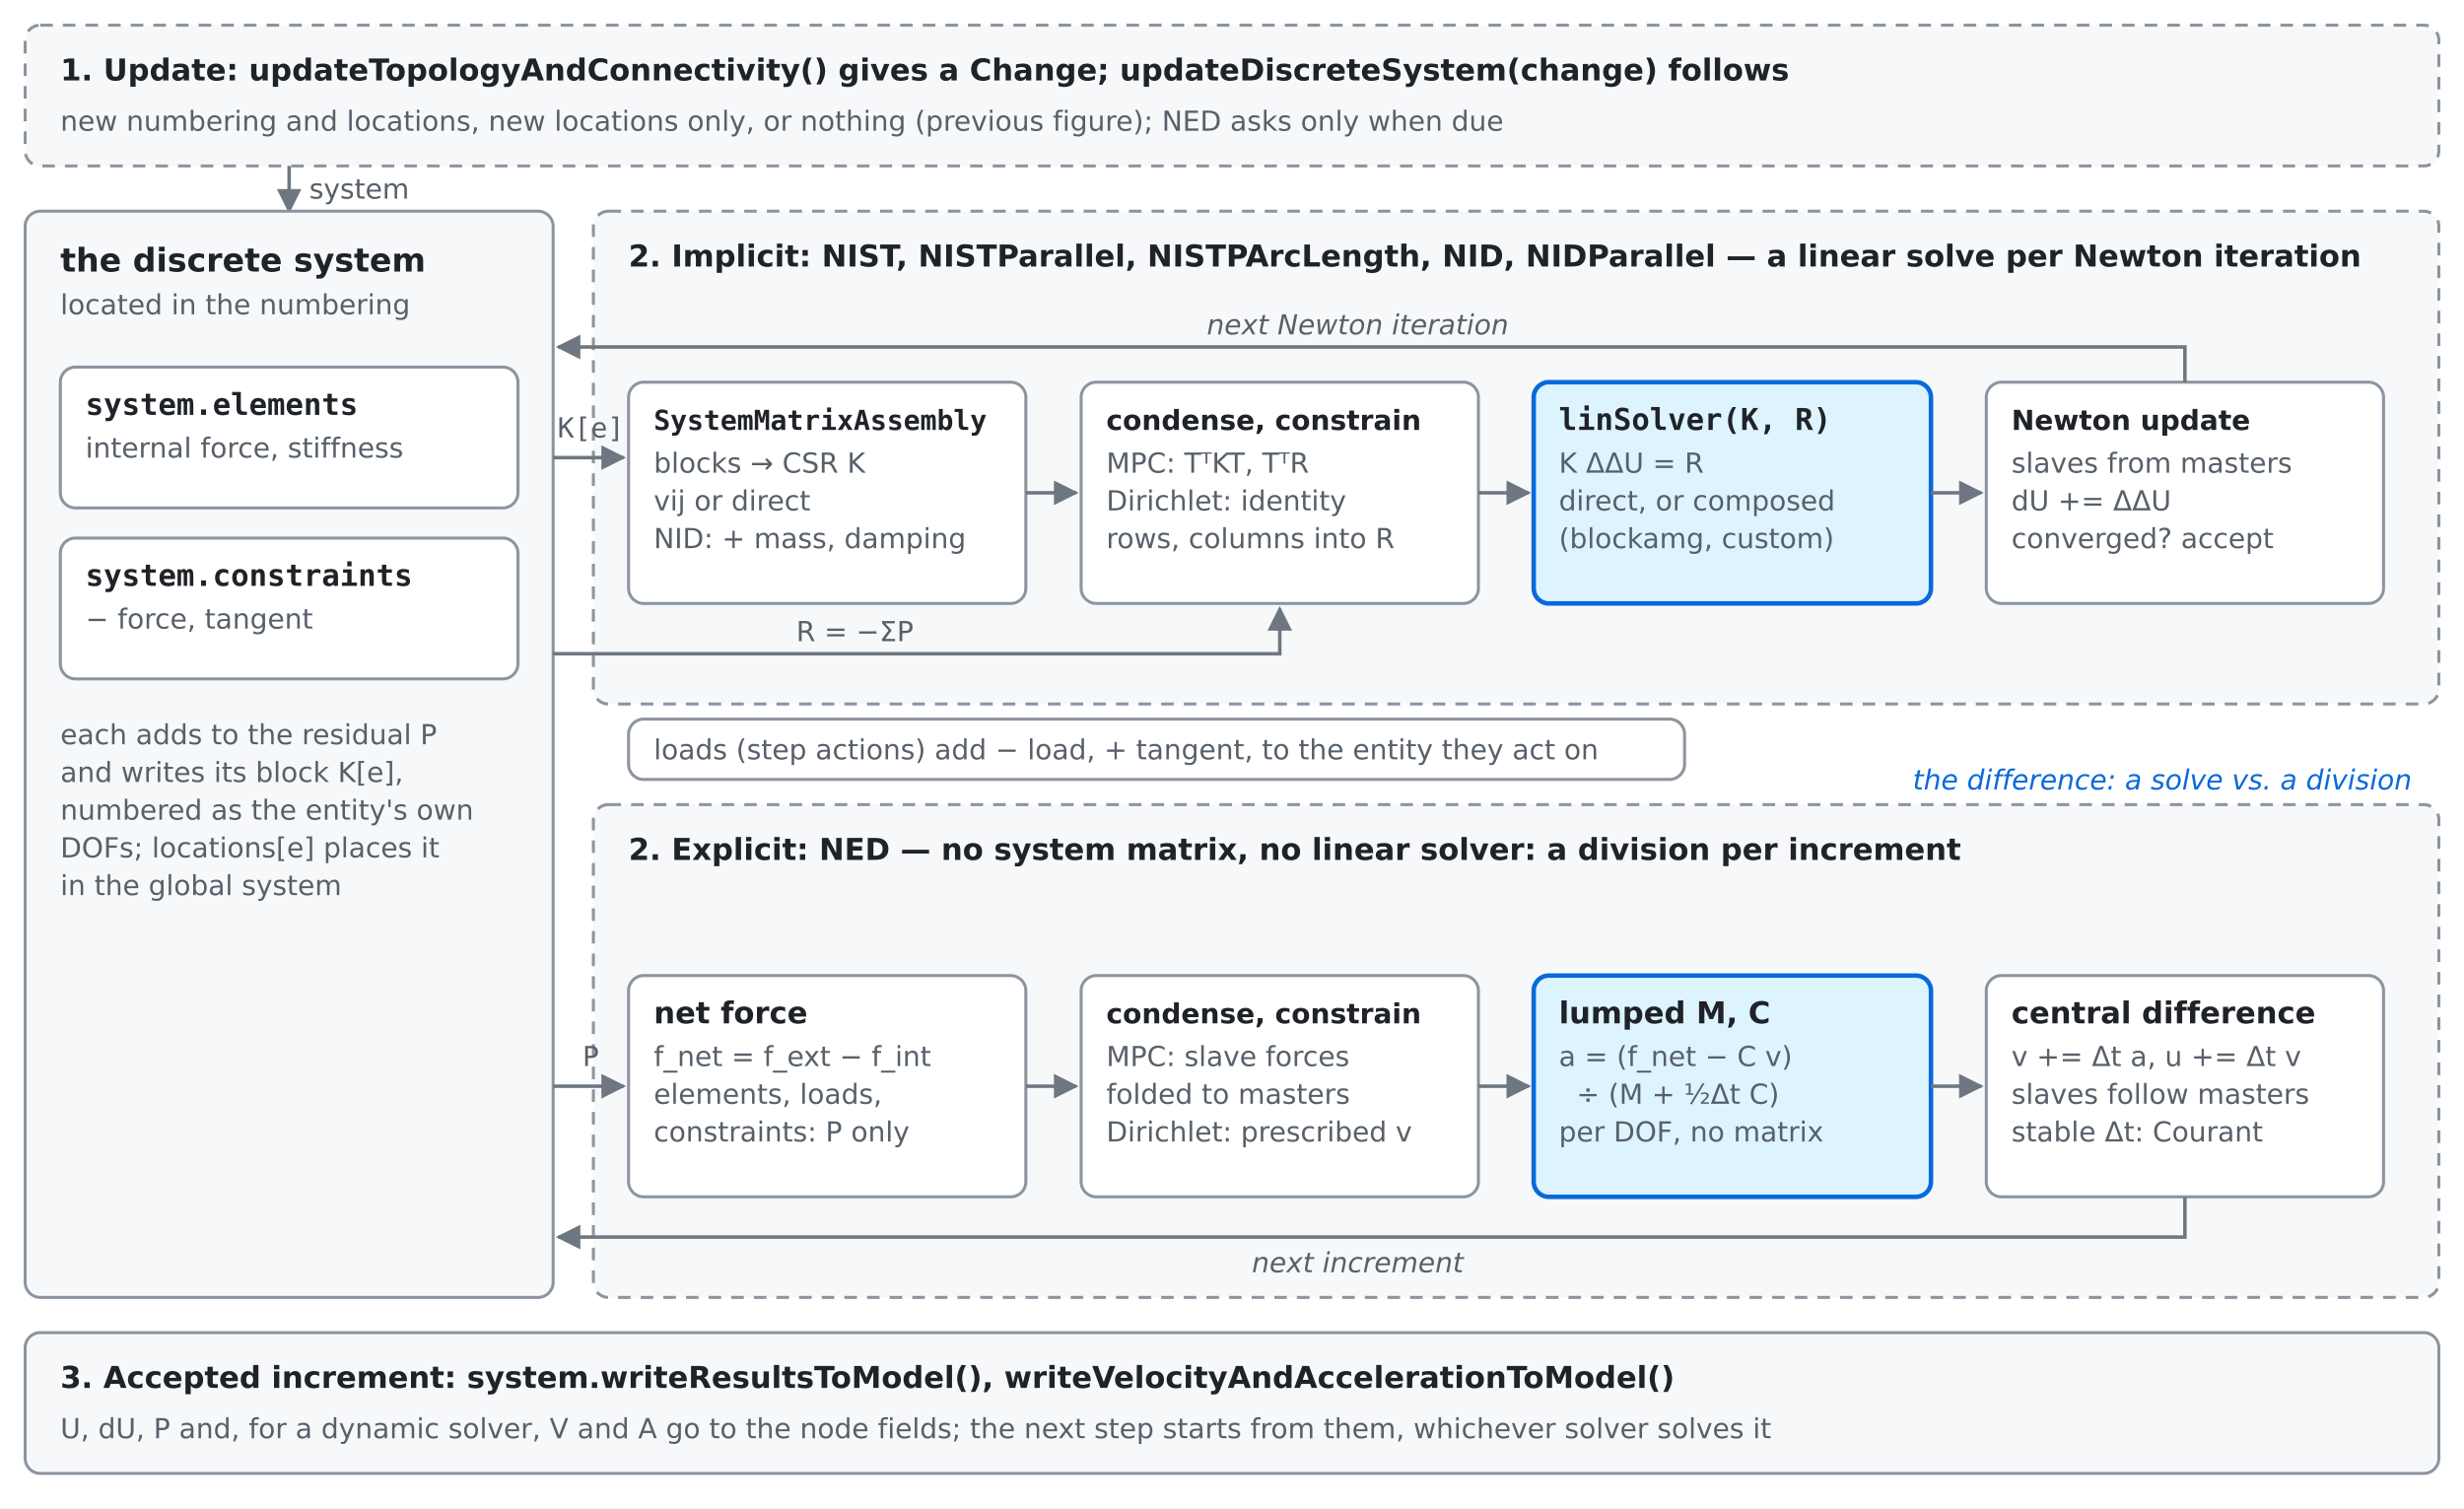
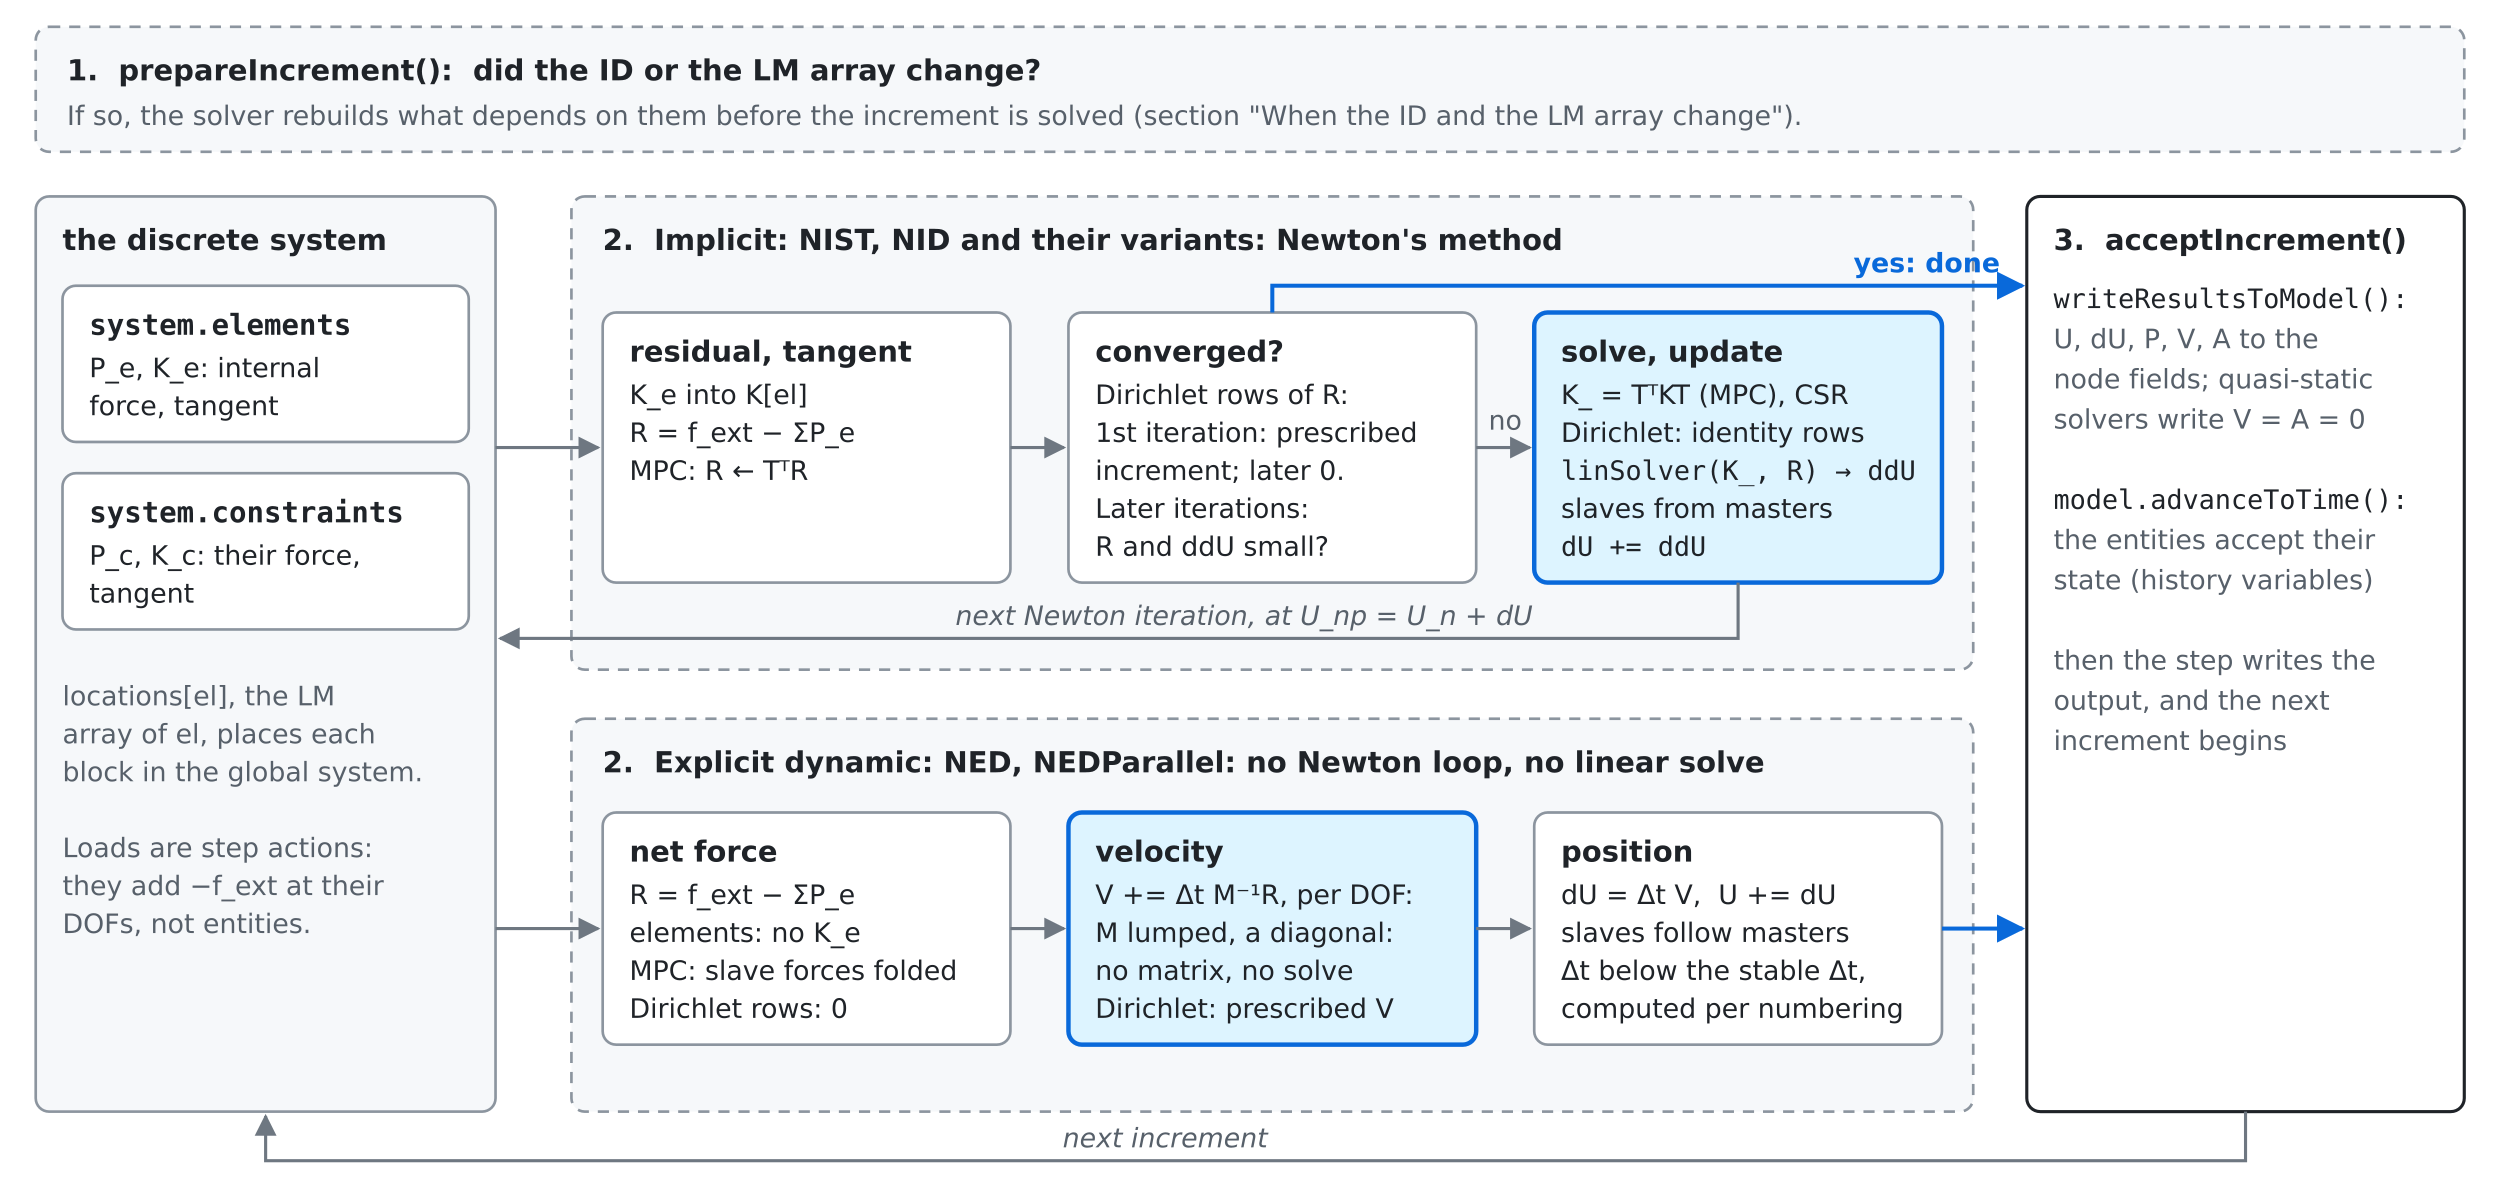
- <svg xmlns="http://www.w3.org/2000/svg" viewBox="0 0 980 600" width="980" height="600" role="img" aria-label="One increment. First the topology update gives a Change and the solver updates its discrete system. Both lanes then compute the same entities of the discrete system, located in the numbering; the loads of the step add to the blocks of the entities they act on. Implicit lane: the blocks K[e] go into the SystemMatrixAssembly, which yields the CSR matrix K; the multi-point constraints condense K and the residual R, the Dirichlet boundary conditions replace their rows; the linear solver solves K ddU = R; the Newton update recovers the slaves, adds ddU to dU and checks convergence, then the next Newton iteration computes the entities again. Explicit lane: the residuals P only form the net force; the multi-point constraints fold the slave forces into the masters; the acceleration is the net force minus damping divided by the lumped mass and damping, per degree of freedom; the central difference updates velocity and solution, and the next increment begins. Both write the accepted increment to the node fields through the discrete system.">
+ <svg xmlns="http://www.w3.org/2000/svg" viewBox="0 0 1120 534" width="1120" height="534" role="img" aria-label="One increment. 1: prepareIncrement checks whether the ID or the LM array changed, and the solver rebuilds what depends on them. Left: the discrete system with its elements and constraints; each computes its internal force P_e and tangent K_e, and its location places them in the global system. Implicit lane (NIST, NID and their variants), Newton's method: residual and tangent, K_e into K[el], R = f_ext - sum of P_e, the MPC condensation of R; then the convergence check: in the first iteration the Dirichlet rows of R receive the prescribed increments, later they are zero and R and ddU are checked; if converged, the increment is accepted; otherwise solve and update: the MPC condensation of K in CSR format, identity rows for the Dirichlet DOFs, linSolver(K_, R) gives ddU, the slaves follow the masters, dU += ddU, and the next Newton iteration computes the entities again. Explicit lane (NED, NEDParallel): the net force R = f_ext - sum of P_e, without tangents, the MPC slave forces folded into the masters, zero in the Dirichlet rows; the velocity V += dt M^-1 R per DOF with the lumped mass, no matrix and no linear solve, the prescribed velocity on Dirichlet DOFs; the position dU = dt V, the slaves follow the masters; then the increment is accepted. 3: acceptIncrement writes U, dU, P, V and A to the node fields (a quasi-static solver writes V = A = 0), and model.advanceToTime lets the entities accept their state; then the step writes the output, and the next increment begins.">
  <defs>
-     <marker id="arrow" viewBox="0 0 10 10" refX="9" refY="5" markerWidth="7" markerHeight="7" orient="auto">
+     <marker id="arrow0969da" viewBox="0 0 10 10" refX="9" refY="5" markerWidth="7" markerHeight="7" orient="auto">
+       <path d="M0,0 L10,5 L0,10 z" fill="#0969da" />
+     </marker>
+     <marker id="arrow6e7781" viewBox="0 0 10 10" refX="9" refY="5" markerWidth="7" markerHeight="7" orient="auto">
      <path d="M0,0 L10,5 L0,10 z" fill="#6e7781" />
    </marker>
-     <marker id="arrowStart" viewBox="0 0 10 10" refX="1" refY="5" markerWidth="7" markerHeight="7" orient="auto">
-       <path d="M10,0 L0,5 L10,10 z" fill="#6e7781" />
-     </marker>
  </defs>
-   <rect x="0" y="0" width="980" height="600" fill="#ffffff" />
-   <rect x="10" y="10" width="960" height="56" rx="6" fill="#f6f8fa" stroke="#8c959f" stroke-width="1.2" stroke-dasharray="5 4" />
-   <text x="24" y="32" xml:space="preserve" font-family="DejaVu Sans, Helvetica, Arial, sans-serif" font-size="12" font-weight="bold" fill="#1f2328" text-anchor="start">1. Update: updateTopologyAndConnectivity() gives a Change; updateDiscreteSystem(change) follows</text>
-   <text x="24" y="52" xml:space="preserve" font-family="DejaVu Sans, Helvetica, Arial, sans-serif" font-size="11" font-weight="normal" fill="#57606a" text-anchor="start">new numbering and locations, new locations only, or nothing (previous figure); NED asks only when due</text>
-   <path d="M115,66 V84" fill="none" stroke="#6e7781" stroke-width="1.4" marker-end="url(#arrow)" />
-   <text x="123" y="79" xml:space="preserve" font-family="DejaVu Sans, Helvetica, Arial, sans-serif" font-size="11" font-weight="normal" fill="#57606a" text-anchor="start">system</text>
-   <rect x="10" y="84" width="210" height="432" rx="6" fill="#f6f8fa" stroke="#8c959f" stroke-width="1.2" />
-   <text x="24" y="108" xml:space="preserve" font-family="DejaVu Sans, Helvetica, Arial, sans-serif" font-size="13" font-weight="bold" fill="#1f2328" text-anchor="start">the discrete system</text>
-   <text x="24" y="125" xml:space="preserve" font-family="DejaVu Sans, Helvetica, Arial, sans-serif" font-size="11" font-weight="normal" fill="#57606a" text-anchor="start">located in the numbering</text>
-   <rect x="24" y="146" width="182" height="56" rx="6" fill="#ffffff" stroke="#8c959f" stroke-width="1.2" />
-   <text x="34" y="165" xml:space="preserve" font-family="DejaVu Sans Mono, Menlo, Consolas, monospace" font-size="12" font-weight="bold" fill="#1f2328" text-anchor="start">system.elements</text>
-   <text x="34" y="182" xml:space="preserve" font-family="DejaVu Sans, Helvetica, Arial, sans-serif" font-size="11" font-weight="normal" fill="#57606a" text-anchor="start">internal force, stiffness</text>
-   <rect x="24" y="214" width="182" height="56" rx="6" fill="#ffffff" stroke="#8c959f" stroke-width="1.2" />
-   <text x="34" y="233" xml:space="preserve" font-family="DejaVu Sans Mono, Menlo, Consolas, monospace" font-size="12" font-weight="bold" fill="#1f2328" text-anchor="start">system.constraints</text>
-   <text x="34" y="250" xml:space="preserve" font-family="DejaVu Sans, Helvetica, Arial, sans-serif" font-size="11" font-weight="normal" fill="#57606a" text-anchor="start">− force, tangent</text>
-   <text x="24" y="296" xml:space="preserve" font-family="DejaVu Sans, Helvetica, Arial, sans-serif" font-size="11" font-weight="normal" fill="#57606a" text-anchor="start">each adds to the residual P</text>
-   <text x="24" y="311" xml:space="preserve" font-family="DejaVu Sans, Helvetica, Arial, sans-serif" font-size="11" font-weight="normal" fill="#57606a" text-anchor="start">and writes its block K[e],</text>
-   <text x="24" y="326" xml:space="preserve" font-family="DejaVu Sans, Helvetica, Arial, sans-serif" font-size="11" font-weight="normal" fill="#57606a" text-anchor="start">numbered as the entity's own</text>
-   <text x="24" y="341" xml:space="preserve" font-family="DejaVu Sans, Helvetica, Arial, sans-serif" font-size="11" font-weight="normal" fill="#57606a" text-anchor="start">DOFs; locations[e] places it</text>
-   <text x="24" y="356" xml:space="preserve" font-family="DejaVu Sans, Helvetica, Arial, sans-serif" font-size="11" font-weight="normal" fill="#57606a" text-anchor="start">in the global system</text>
-   <rect x="236" y="84" width="734" height="196" rx="6" fill="#f6f8fa" stroke="#8c959f" stroke-width="1.2" stroke-dasharray="5 4" />
-   <text x="250" y="106" xml:space="preserve" font-family="DejaVu Sans, Helvetica, Arial, sans-serif" font-size="12" font-weight="bold" fill="#1f2328" text-anchor="start">2. Implicit: NIST, NISTParallel, NISTPArcLength, NID, NIDParallel — a linear solve per Newton iteration</text>
-   <rect x="250" y="152" width="158" height="88" rx="6" fill="#ffffff" stroke="#8c959f" stroke-width="1.2" />
-   <text x="260" y="171" xml:space="preserve" font-family="DejaVu Sans Mono, Menlo, Consolas, monospace" font-size="11" font-weight="bold" fill="#1f2328" text-anchor="start">SystemMatrixAssembly</text>
-   <text x="260" y="188" xml:space="preserve" font-family="DejaVu Sans, Helvetica, Arial, sans-serif" font-size="11" font-weight="normal" fill="#57606a" text-anchor="start">blocks → CSR K</text>
-   <text x="260" y="203" xml:space="preserve" font-family="DejaVu Sans, Helvetica, Arial, sans-serif" font-size="11" font-weight="normal" fill="#57606a" text-anchor="start">vij or direct</text>
-   <text x="260" y="218" xml:space="preserve" font-family="DejaVu Sans, Helvetica, Arial, sans-serif" font-size="11" font-weight="normal" fill="#57606a" text-anchor="start">NID: + mass, damping</text>
-   <rect x="430" y="152" width="158" height="88" rx="6" fill="#ffffff" stroke="#8c959f" stroke-width="1.2" />
-   <text x="440" y="171" xml:space="preserve" font-family="DejaVu Sans, Helvetica, Arial, sans-serif" font-size="11" font-weight="bold" fill="#1f2328" text-anchor="start">condense, constrain</text>
-   <text x="440" y="188" xml:space="preserve" font-family="DejaVu Sans, Helvetica, Arial, sans-serif" font-size="11" font-weight="normal" fill="#57606a" text-anchor="start">MPC: TᵀKT, TᵀR</text>
-   <text x="440" y="203" xml:space="preserve" font-family="DejaVu Sans, Helvetica, Arial, sans-serif" font-size="11" font-weight="normal" fill="#57606a" text-anchor="start">Dirichlet: identity</text>
-   <text x="440" y="218" xml:space="preserve" font-family="DejaVu Sans, Helvetica, Arial, sans-serif" font-size="11" font-weight="normal" fill="#57606a" text-anchor="start">rows, columns into R</text>
-   <rect x="610" y="152" width="158" height="88" rx="6" fill="#ddf4ff" stroke="#0969da" stroke-width="1.8" />
-   <text x="620" y="171" xml:space="preserve" font-family="DejaVu Sans Mono, Menlo, Consolas, monospace" font-size="12" font-weight="bold" fill="#1f2328" text-anchor="start">linSolver(K, R)</text>
-   <text x="620" y="188" xml:space="preserve" font-family="DejaVu Sans, Helvetica, Arial, sans-serif" font-size="11" font-weight="normal" fill="#57606a" text-anchor="start">K ΔΔU = R</text>
-   <text x="620" y="203" xml:space="preserve" font-family="DejaVu Sans, Helvetica, Arial, sans-serif" font-size="11" font-weight="normal" fill="#57606a" text-anchor="start">direct, or composed</text>
-   <text x="620" y="218" xml:space="preserve" font-family="DejaVu Sans, Helvetica, Arial, sans-serif" font-size="11" font-weight="normal" fill="#57606a" text-anchor="start">(blockamg, custom)</text>
-   <rect x="790" y="152" width="158" height="88" rx="6" fill="#ffffff" stroke="#8c959f" stroke-width="1.2" />
-   <text x="800" y="171" xml:space="preserve" font-family="DejaVu Sans, Helvetica, Arial, sans-serif" font-size="11" font-weight="bold" fill="#1f2328" text-anchor="start">Newton update</text>
-   <text x="800" y="188" xml:space="preserve" font-family="DejaVu Sans, Helvetica, Arial, sans-serif" font-size="11" font-weight="normal" fill="#57606a" text-anchor="start">slaves from masters</text>
-   <text x="800" y="203" xml:space="preserve" font-family="DejaVu Sans, Helvetica, Arial, sans-serif" font-size="11" font-weight="normal" fill="#57606a" text-anchor="start">dU += ΔΔU</text>
-   <text x="800" y="218" xml:space="preserve" font-family="DejaVu Sans, Helvetica, Arial, sans-serif" font-size="11" font-weight="normal" fill="#57606a" text-anchor="start">converged? accept</text>
-   <path d="M408,196 H428" fill="none" stroke="#6e7781" stroke-width="1.4" marker-end="url(#arrow)" />
-   <path d="M588,196 H608" fill="none" stroke="#6e7781" stroke-width="1.4" marker-end="url(#arrow)" />
-   <path d="M768,196 H788" fill="none" stroke="#6e7781" stroke-width="1.4" marker-end="url(#arrow)" />
-   <path d="M220,182 H248" fill="none" stroke="#6e7781" stroke-width="1.4" marker-end="url(#arrow)" />
-   <text x="235" y="174" xml:space="preserve" font-family="DejaVu Sans Mono, Menlo, Consolas, monospace" font-size="11" font-weight="normal" fill="#57606a" text-anchor="middle">K[e]</text>
-   <path d="M220,260 H509 V242" fill="none" stroke="#6e7781" stroke-width="1.4" marker-end="url(#arrow)" />
-   <text x="340" y="255" xml:space="preserve" font-family="DejaVu Sans, Helvetica, Arial, sans-serif" font-size="11" font-weight="normal" fill="#57606a" text-anchor="middle">R = −ΣP</text>
-   <path d="M869,152 V138 H222" fill="none" stroke="#6e7781" stroke-width="1.4" marker-end="url(#arrow)" />
-   <text x="540" y="133" xml:space="preserve" font-family="DejaVu Sans, Helvetica, Arial, sans-serif" font-size="11" font-weight="normal" fill="#57606a" text-anchor="middle" font-style="italic">next Newton iteration</text>
-   <rect x="250" y="286" width="420" height="24" rx="6" fill="#ffffff" stroke="#8c959f" stroke-width="1.2" />
-   <text x="260" y="302" xml:space="preserve" font-family="DejaVu Sans, Helvetica, Arial, sans-serif" font-size="11" font-weight="normal" fill="#57606a" text-anchor="start">loads (step actions) add − load, + tangent, to the entity they act on</text>
-   <rect x="236" y="320" width="734" height="196" rx="6" fill="#f6f8fa" stroke="#8c959f" stroke-width="1.2" stroke-dasharray="5 4" />
-   <text x="250" y="342" xml:space="preserve" font-family="DejaVu Sans, Helvetica, Arial, sans-serif" font-size="12" font-weight="bold" fill="#1f2328" text-anchor="start">2. Explicit: NED — no system matrix, no linear solver: a division per increment</text>
-   <rect x="250" y="388" width="158" height="88" rx="6" fill="#ffffff" stroke="#8c959f" stroke-width="1.2" />
-   <text x="260" y="407" xml:space="preserve" font-family="DejaVu Sans, Helvetica, Arial, sans-serif" font-size="12" font-weight="bold" fill="#1f2328" text-anchor="start">net force</text>
-   <text x="260" y="424" xml:space="preserve" font-family="DejaVu Sans, Helvetica, Arial, sans-serif" font-size="11" font-weight="normal" fill="#57606a" text-anchor="start">f_net = f_ext − f_int</text>
-   <text x="260" y="439" xml:space="preserve" font-family="DejaVu Sans, Helvetica, Arial, sans-serif" font-size="11" font-weight="normal" fill="#57606a" text-anchor="start">elements, loads,</text>
-   <text x="260" y="454" xml:space="preserve" font-family="DejaVu Sans, Helvetica, Arial, sans-serif" font-size="11" font-weight="normal" fill="#57606a" text-anchor="start">constraints: P only</text>
-   <rect x="430" y="388" width="158" height="88" rx="6" fill="#ffffff" stroke="#8c959f" stroke-width="1.2" />
-   <text x="440" y="407" xml:space="preserve" font-family="DejaVu Sans, Helvetica, Arial, sans-serif" font-size="11" font-weight="bold" fill="#1f2328" text-anchor="start">condense, constrain</text>
-   <text x="440" y="424" xml:space="preserve" font-family="DejaVu Sans, Helvetica, Arial, sans-serif" font-size="11" font-weight="normal" fill="#57606a" text-anchor="start">MPC: slave forces</text>
-   <text x="440" y="439" xml:space="preserve" font-family="DejaVu Sans, Helvetica, Arial, sans-serif" font-size="11" font-weight="normal" fill="#57606a" text-anchor="start">folded to masters</text>
-   <text x="440" y="454" xml:space="preserve" font-family="DejaVu Sans, Helvetica, Arial, sans-serif" font-size="11" font-weight="normal" fill="#57606a" text-anchor="start">Dirichlet: prescribed v</text>
-   <rect x="610" y="388" width="158" height="88" rx="6" fill="#ddf4ff" stroke="#0969da" stroke-width="1.8" />
-   <text x="620" y="407" xml:space="preserve" font-family="DejaVu Sans, Helvetica, Arial, sans-serif" font-size="12" font-weight="bold" fill="#1f2328" text-anchor="start">lumped M, C</text>
-   <text x="620" y="424" xml:space="preserve" font-family="DejaVu Sans, Helvetica, Arial, sans-serif" font-size="11" font-weight="normal" fill="#57606a" text-anchor="start">a = (f_net − C v)</text>
-   <text x="620" y="439" xml:space="preserve" font-family="DejaVu Sans, Helvetica, Arial, sans-serif" font-size="11" font-weight="normal" fill="#57606a" text-anchor="start">  ÷ (M + ½Δt C)</text>
-   <text x="620" y="454" xml:space="preserve" font-family="DejaVu Sans, Helvetica, Arial, sans-serif" font-size="11" font-weight="normal" fill="#57606a" text-anchor="start">per DOF, no matrix</text>
-   <rect x="790" y="388" width="158" height="88" rx="6" fill="#ffffff" stroke="#8c959f" stroke-width="1.2" />
-   <text x="800" y="407" xml:space="preserve" font-family="DejaVu Sans, Helvetica, Arial, sans-serif" font-size="12" font-weight="bold" fill="#1f2328" text-anchor="start">central difference</text>
-   <text x="800" y="424" xml:space="preserve" font-family="DejaVu Sans, Helvetica, Arial, sans-serif" font-size="11" font-weight="normal" fill="#57606a" text-anchor="start">v += Δt a, u += Δt v</text>
-   <text x="800" y="439" xml:space="preserve" font-family="DejaVu Sans, Helvetica, Arial, sans-serif" font-size="11" font-weight="normal" fill="#57606a" text-anchor="start">slaves follow masters</text>
-   <text x="800" y="454" xml:space="preserve" font-family="DejaVu Sans, Helvetica, Arial, sans-serif" font-size="11" font-weight="normal" fill="#57606a" text-anchor="start">stable Δt: Courant</text>
-   <path d="M408,432 H428" fill="none" stroke="#6e7781" stroke-width="1.4" marker-end="url(#arrow)" />
-   <path d="M588,432 H608" fill="none" stroke="#6e7781" stroke-width="1.4" marker-end="url(#arrow)" />
-   <path d="M768,432 H788" fill="none" stroke="#6e7781" stroke-width="1.4" marker-end="url(#arrow)" />
-   <path d="M220,432 H248" fill="none" stroke="#6e7781" stroke-width="1.4" marker-end="url(#arrow)" />
-   <text x="235" y="424" xml:space="preserve" font-family="DejaVu Sans Mono, Menlo, Consolas, monospace" font-size="11" font-weight="normal" fill="#57606a" text-anchor="middle">P</text>
-   <path d="M869,476 V492 H222" fill="none" stroke="#6e7781" stroke-width="1.4" marker-end="url(#arrow)" />
-   <text x="540" y="506" xml:space="preserve" font-family="DejaVu Sans, Helvetica, Arial, sans-serif" font-size="11" font-weight="normal" fill="#57606a" text-anchor="middle" font-style="italic">next increment</text>
-   <text x="860" y="314" xml:space="preserve" font-family="DejaVu Sans, Helvetica, Arial, sans-serif" font-size="11" font-weight="normal" fill="#0969da" text-anchor="middle" font-style="italic">the difference: a solve vs. a division</text>
-   <rect x="10" y="530" width="960" height="56" rx="6" fill="#f6f8fa" stroke="#8c959f" stroke-width="1.2" />
-   <text x="24" y="552" xml:space="preserve" font-family="DejaVu Sans, Helvetica, Arial, sans-serif" font-size="12" font-weight="bold" fill="#1f2328" text-anchor="start">3. Accepted increment: system.writeResultsToModel(), writeVelocityAndAccelerationToModel()</text>
-   <text x="24" y="572" xml:space="preserve" font-family="DejaVu Sans, Helvetica, Arial, sans-serif" font-size="11" font-weight="normal" fill="#57606a" text-anchor="start">U, dU, P and, for a dynamic solver, V and A go to the node fields; the next step starts from them, whichever solver solves it</text>
+   <rect x="0" y="0" width="1120" height="534" fill="#ffffff" />
+   <rect x="16" y="12" width="1088" height="56" rx="6" fill="#f6f8fa" stroke="#8c959f" stroke-width="1.2" stroke-dasharray="5 4" />
+   <text x="30" y="36" xml:space="preserve" font-family="DejaVu Sans, Helvetica, Arial, sans-serif" font-size="13" font-weight="bold" fill="#1f2328" text-anchor="start">1.  prepareIncrement():  did the ID or the LM array change?</text>
+   <text x="30" y="56" xml:space="preserve" font-family="DejaVu Sans, Helvetica, Arial, sans-serif" font-size="12" font-weight="normal" fill="#57606a" text-anchor="start">If so, the solver rebuilds what depends on them before the increment is solved (section "When the ID and the LM array change").</text>
+   <rect x="256" y="88" width="628" height="212" rx="6" fill="#f6f8fa" stroke="#8c959f" stroke-width="1.2" stroke-dasharray="5 4" />
+   <text x="270" y="112" xml:space="preserve" font-family="DejaVu Sans, Helvetica, Arial, sans-serif" font-size="13" font-weight="bold" fill="#1f2328" text-anchor="start">2.  Implicit: NIST, NID and their variants: Newton's method</text>
+   <rect x="270.0" y="140" width="182.667" height="121" rx="6" fill="#ffffff" stroke="#8c959f" stroke-width="1.2" />
+   <text x="282.0" y="162" xml:space="preserve" font-family="DejaVu Sans, Helvetica, Arial, sans-serif" font-size="13" font-weight="bold" fill="#1f2328" text-anchor="start">residual, tangent</text>
+   <text x="282.0" y="181" xml:space="preserve" font-family="DejaVu Sans, Helvetica, Arial, sans-serif" font-size="12" font-weight="normal" fill="#1f2328" text-anchor="start">K_e into K[el]</text>
+   <text x="282.0" y="198" xml:space="preserve" font-family="DejaVu Sans, Helvetica, Arial, sans-serif" font-size="12" font-weight="normal" fill="#1f2328" text-anchor="start">R = f_ext − ΣP_e</text>
+   <text x="282.0" y="215" xml:space="preserve" font-family="DejaVu Sans, Helvetica, Arial, sans-serif" font-size="12" font-weight="normal" fill="#1f2328" text-anchor="start">MPC: R ← TᵀR</text>
+   <rect x="478.667" y="140" width="182.667" height="121" rx="6" fill="#ffffff" stroke="#8c959f" stroke-width="1.2" />
+   <text x="490.667" y="162" xml:space="preserve" font-family="DejaVu Sans, Helvetica, Arial, sans-serif" font-size="13" font-weight="bold" fill="#1f2328" text-anchor="start">converged?</text>
+   <text x="490.667" y="181" xml:space="preserve" font-family="DejaVu Sans, Helvetica, Arial, sans-serif" font-size="12" font-weight="normal" fill="#1f2328" text-anchor="start">Dirichlet rows of R:</text>
+   <text x="490.667" y="198" xml:space="preserve" font-family="DejaVu Sans, Helvetica, Arial, sans-serif" font-size="12" font-weight="normal" fill="#1f2328" text-anchor="start">1st iteration: prescribed</text>
+   <text x="490.667" y="215" xml:space="preserve" font-family="DejaVu Sans, Helvetica, Arial, sans-serif" font-size="12" font-weight="normal" fill="#1f2328" text-anchor="start">increment; later 0.</text>
+   <text x="490.667" y="232" xml:space="preserve" font-family="DejaVu Sans, Helvetica, Arial, sans-serif" font-size="12" font-weight="normal" fill="#1f2328" text-anchor="start">Later iterations:</text>
+   <text x="490.667" y="249" xml:space="preserve" font-family="DejaVu Sans, Helvetica, Arial, sans-serif" font-size="12" font-weight="normal" fill="#1f2328" text-anchor="start">R and ddU small?</text>
+   <rect x="687.333" y="140" width="182.667" height="121" rx="6" fill="#ddf4ff" stroke="#0969da" stroke-width="2" />
+   <text x="699.333" y="162" xml:space="preserve" font-family="DejaVu Sans, Helvetica, Arial, sans-serif" font-size="13" font-weight="bold" fill="#1f2328" text-anchor="start">solve, update</text>
+   <text x="699.333" y="181" xml:space="preserve" font-family="DejaVu Sans, Helvetica, Arial, sans-serif" font-size="12" font-weight="normal" fill="#1f2328" text-anchor="start">K_ = TᵀKT (MPC), CSR</text>
+   <text x="699.333" y="198" xml:space="preserve" font-family="DejaVu Sans, Helvetica, Arial, sans-serif" font-size="12" font-weight="normal" fill="#1f2328" text-anchor="start">Dirichlet: identity rows</text>
+   <text x="699.333" y="215" xml:space="preserve" font-family="DejaVu Sans Mono, Menlo, Consolas, monospace" font-size="12" font-weight="normal" fill="#1f2328" text-anchor="start">linSolver(K_, R) → ddU</text>
+   <text x="699.333" y="232" xml:space="preserve" font-family="DejaVu Sans, Helvetica, Arial, sans-serif" font-size="12" font-weight="normal" fill="#1f2328" text-anchor="start">slaves from masters</text>
+   <text x="699.333" y="249" xml:space="preserve" font-family="DejaVu Sans Mono, Menlo, Consolas, monospace" font-size="12" font-weight="normal" fill="#1f2328" text-anchor="start">dU += ddU</text>
+   <path d="M452.667,200.5 H476.667" fill="none" stroke="#6e7781" stroke-width="1.4" marker-end="url(#arrow6e7781)" />
+   <path d="M661.333,200.5 H685.333" fill="none" stroke="#6e7781" stroke-width="1.4" marker-end="url(#arrow6e7781)" />
+   <text x="674.333" y="192.5" xml:space="preserve" font-family="DejaVu Sans, Helvetica, Arial, sans-serif" font-size="12" font-weight="normal" fill="#57606a" text-anchor="middle">no</text>
+   <path d="M778.667,261 V286 H224" fill="none" stroke="#6e7781" stroke-width="1.4" marker-end="url(#arrow6e7781)" />
+   <text x="557.333" y="280" xml:space="preserve" font-family="DejaVu Sans, Helvetica, Arial, sans-serif" font-size="12" font-weight="normal" fill="#57606a" text-anchor="middle" font-style="italic">next Newton iteration, at U_np = U_n + dU</text>
+   <path d="M570.0,140 V128 H906" fill="none" stroke="#0969da" stroke-width="1.8" marker-end="url(#arrow0969da)" />
+   <text x="896" y="122" xml:space="preserve" font-family="DejaVu Sans, Helvetica, Arial, sans-serif" font-size="12" font-weight="bold" fill="#0969da" text-anchor="end">yes: done</text>
+   <rect x="256" y="322" width="628" height="176" rx="6" fill="#f6f8fa" stroke="#8c959f" stroke-width="1.2" stroke-dasharray="5 4" />
+   <text x="270" y="346" xml:space="preserve" font-family="DejaVu Sans, Helvetica, Arial, sans-serif" font-size="13" font-weight="bold" fill="#1f2328" text-anchor="start">2.  Explicit dynamic: NED, NEDParallel: no Newton loop, no linear solve</text>
+   <rect x="270.0" y="364" width="182.667" height="104" rx="6" fill="#ffffff" stroke="#8c959f" stroke-width="1.2" />
+   <text x="282.0" y="386" xml:space="preserve" font-family="DejaVu Sans, Helvetica, Arial, sans-serif" font-size="13" font-weight="bold" fill="#1f2328" text-anchor="start">net force</text>
+   <text x="282.0" y="405" xml:space="preserve" font-family="DejaVu Sans, Helvetica, Arial, sans-serif" font-size="12" font-weight="normal" fill="#1f2328" text-anchor="start">R = f_ext − ΣP_e</text>
+   <text x="282.0" y="422" xml:space="preserve" font-family="DejaVu Sans, Helvetica, Arial, sans-serif" font-size="12" font-weight="normal" fill="#1f2328" text-anchor="start">elements: no K_e</text>
+   <text x="282.0" y="439" xml:space="preserve" font-family="DejaVu Sans, Helvetica, Arial, sans-serif" font-size="12" font-weight="normal" fill="#1f2328" text-anchor="start">MPC: slave forces folded</text>
+   <text x="282.0" y="456" xml:space="preserve" font-family="DejaVu Sans, Helvetica, Arial, sans-serif" font-size="12" font-weight="normal" fill="#1f2328" text-anchor="start">Dirichlet rows: 0</text>
+   <rect x="478.667" y="364" width="182.667" height="104" rx="6" fill="#ddf4ff" stroke="#0969da" stroke-width="2" />
+   <text x="490.667" y="386" xml:space="preserve" font-family="DejaVu Sans, Helvetica, Arial, sans-serif" font-size="13" font-weight="bold" fill="#1f2328" text-anchor="start">velocity</text>
+   <text x="490.667" y="405" xml:space="preserve" font-family="DejaVu Sans, Helvetica, Arial, sans-serif" font-size="12" font-weight="normal" fill="#1f2328" text-anchor="start">V += Δt M⁻¹R, per DOF:</text>
+   <text x="490.667" y="422" xml:space="preserve" font-family="DejaVu Sans, Helvetica, Arial, sans-serif" font-size="12" font-weight="normal" fill="#1f2328" text-anchor="start">M lumped, a diagonal:</text>
+   <text x="490.667" y="439" xml:space="preserve" font-family="DejaVu Sans, Helvetica, Arial, sans-serif" font-size="12" font-weight="normal" fill="#1f2328" text-anchor="start">no matrix, no solve</text>
+   <text x="490.667" y="456" xml:space="preserve" font-family="DejaVu Sans, Helvetica, Arial, sans-serif" font-size="12" font-weight="normal" fill="#1f2328" text-anchor="start">Dirichlet: prescribed V</text>
+   <rect x="687.333" y="364" width="182.667" height="104" rx="6" fill="#ffffff" stroke="#8c959f" stroke-width="1.2" />
+   <text x="699.333" y="386" xml:space="preserve" font-family="DejaVu Sans, Helvetica, Arial, sans-serif" font-size="13" font-weight="bold" fill="#1f2328" text-anchor="start">position</text>
+   <text x="699.333" y="405" xml:space="preserve" font-family="DejaVu Sans, Helvetica, Arial, sans-serif" font-size="12" font-weight="normal" fill="#1f2328" text-anchor="start">dU = Δt V,  U += dU</text>
+   <text x="699.333" y="422" xml:space="preserve" font-family="DejaVu Sans, Helvetica, Arial, sans-serif" font-size="12" font-weight="normal" fill="#1f2328" text-anchor="start">slaves follow masters</text>
+   <text x="699.333" y="439" xml:space="preserve" font-family="DejaVu Sans, Helvetica, Arial, sans-serif" font-size="12" font-weight="normal" fill="#1f2328" text-anchor="start">Δt below the stable Δt,</text>
+   <text x="699.333" y="456" xml:space="preserve" font-family="DejaVu Sans, Helvetica, Arial, sans-serif" font-size="12" font-weight="normal" fill="#1f2328" text-anchor="start">computed per numbering</text>
+   <path d="M452.667,416.0 H476.667" fill="none" stroke="#6e7781" stroke-width="1.4" marker-end="url(#arrow6e7781)" />
+   <path d="M661.333,416.0 H685.333" fill="none" stroke="#6e7781" stroke-width="1.4" marker-end="url(#arrow6e7781)" />
+   <path d="M870,416.0 H906" fill="none" stroke="#0969da" stroke-width="1.8" marker-end="url(#arrow0969da)" />
+   <rect x="16" y="88" width="206" height="410" rx="6" fill="#f6f8fa" stroke="#8c959f" stroke-width="1.2" />
+   <text x="28" y="112" xml:space="preserve" font-family="DejaVu Sans, Helvetica, Arial, sans-serif" font-size="13" font-weight="bold" fill="#1f2328" text-anchor="start">the discrete system</text>
+   <rect x="28" y="128" width="182" height="70" rx="6" fill="#ffffff" stroke="#8c959f" stroke-width="1.2" />
+   <text x="40" y="150" xml:space="preserve" font-family="DejaVu Sans Mono, Menlo, Consolas, monospace" font-size="13" font-weight="bold" fill="#1f2328" text-anchor="start">system.elements</text>
+   <text x="40" y="169" xml:space="preserve" font-family="DejaVu Sans, Helvetica, Arial, sans-serif" font-size="12" font-weight="normal" fill="#1f2328" text-anchor="start">P_e, K_e: internal</text>
+   <text x="40" y="186" xml:space="preserve" font-family="DejaVu Sans, Helvetica, Arial, sans-serif" font-size="12" font-weight="normal" fill="#1f2328" text-anchor="start">force, tangent</text>
+   <rect x="28" y="212" width="182" height="70" rx="6" fill="#ffffff" stroke="#8c959f" stroke-width="1.2" />
+   <text x="40" y="234" xml:space="preserve" font-family="DejaVu Sans Mono, Menlo, Consolas, monospace" font-size="13" font-weight="bold" fill="#1f2328" text-anchor="start">system.constraints</text>
+   <text x="40" y="253" xml:space="preserve" font-family="DejaVu Sans, Helvetica, Arial, sans-serif" font-size="12" font-weight="normal" fill="#1f2328" text-anchor="start">P_c, K_c: their force,</text>
+   <text x="40" y="270" xml:space="preserve" font-family="DejaVu Sans, Helvetica, Arial, sans-serif" font-size="12" font-weight="normal" fill="#1f2328" text-anchor="start">tangent</text>
+   <text x="28" y="316" xml:space="preserve" font-family="DejaVu Sans, Helvetica, Arial, sans-serif" font-size="12" font-weight="normal" fill="#57606a" text-anchor="start">locations[el], the LM</text>
+   <text x="28" y="333" xml:space="preserve" font-family="DejaVu Sans, Helvetica, Arial, sans-serif" font-size="12" font-weight="normal" fill="#57606a" text-anchor="start">array of el, places each</text>
+   <text x="28" y="350" xml:space="preserve" font-family="DejaVu Sans, Helvetica, Arial, sans-serif" font-size="12" font-weight="normal" fill="#57606a" text-anchor="start">block in the global system.</text>
+   <text x="28" y="367" xml:space="preserve" font-family="DejaVu Sans, Helvetica, Arial, sans-serif" font-size="12" font-weight="normal" fill="#57606a" text-anchor="start" />
+   <text x="28" y="384" xml:space="preserve" font-family="DejaVu Sans, Helvetica, Arial, sans-serif" font-size="12" font-weight="normal" fill="#57606a" text-anchor="start">Loads are step actions:</text>
+   <text x="28" y="401" xml:space="preserve" font-family="DejaVu Sans, Helvetica, Arial, sans-serif" font-size="12" font-weight="normal" fill="#57606a" text-anchor="start">they add −f_ext at their</text>
+   <text x="28" y="418" xml:space="preserve" font-family="DejaVu Sans, Helvetica, Arial, sans-serif" font-size="12" font-weight="normal" fill="#57606a" text-anchor="start">DOFs, not entities.</text>
+   <path d="M222,200.5 H268.0" fill="none" stroke="#6e7781" stroke-width="1.4" marker-end="url(#arrow6e7781)" />
+   <path d="M222,416.0 H268.0" fill="none" stroke="#6e7781" stroke-width="1.4" marker-end="url(#arrow6e7781)" />
+   <rect x="908" y="88" width="196" height="410" rx="6" fill="#ffffff" stroke="#1f2328" stroke-width="1.4" />
+   <text x="920" y="112" xml:space="preserve" font-family="DejaVu Sans, Helvetica, Arial, sans-serif" font-size="13" font-weight="bold" fill="#1f2328" text-anchor="start">3.  acceptIncrement()</text>
+   <text x="920" y="138" xml:space="preserve" font-family="DejaVu Sans Mono, Menlo, Consolas, monospace" font-size="12" font-weight="normal" fill="#1f2328" text-anchor="start">writeResultsToModel():</text>
+   <text x="920" y="156" xml:space="preserve" font-family="DejaVu Sans, Helvetica, Arial, sans-serif" font-size="12" font-weight="normal" fill="#57606a" text-anchor="start">U, dU, P, V, A to the</text>
+   <text x="920" y="174" xml:space="preserve" font-family="DejaVu Sans, Helvetica, Arial, sans-serif" font-size="12" font-weight="normal" fill="#57606a" text-anchor="start">node fields; quasi-static</text>
+   <text x="920" y="192" xml:space="preserve" font-family="DejaVu Sans, Helvetica, Arial, sans-serif" font-size="12" font-weight="normal" fill="#57606a" text-anchor="start">solvers write V = A = 0</text>
+   <text x="920" y="210" xml:space="preserve" font-family="DejaVu Sans, Helvetica, Arial, sans-serif" font-size="12" font-weight="normal" fill="#57606a" text-anchor="start" />
+   <text x="920" y="228" xml:space="preserve" font-family="DejaVu Sans Mono, Menlo, Consolas, monospace" font-size="12" font-weight="normal" fill="#1f2328" text-anchor="start">model.advanceToTime():</text>
+   <text x="920" y="246" xml:space="preserve" font-family="DejaVu Sans, Helvetica, Arial, sans-serif" font-size="12" font-weight="normal" fill="#57606a" text-anchor="start">the entities accept their</text>
+   <text x="920" y="264" xml:space="preserve" font-family="DejaVu Sans, Helvetica, Arial, sans-serif" font-size="12" font-weight="normal" fill="#57606a" text-anchor="start">state (history variables)</text>
+   <text x="920" y="282" xml:space="preserve" font-family="DejaVu Sans, Helvetica, Arial, sans-serif" font-size="12" font-weight="normal" fill="#57606a" text-anchor="start" />
+   <text x="920" y="300" xml:space="preserve" font-family="DejaVu Sans, Helvetica, Arial, sans-serif" font-size="12" font-weight="normal" fill="#57606a" text-anchor="start">then the step writes the</text>
+   <text x="920" y="318" xml:space="preserve" font-family="DejaVu Sans, Helvetica, Arial, sans-serif" font-size="12" font-weight="normal" fill="#57606a" text-anchor="start">output, and the next</text>
+   <text x="920" y="336" xml:space="preserve" font-family="DejaVu Sans, Helvetica, Arial, sans-serif" font-size="12" font-weight="normal" fill="#57606a" text-anchor="start">increment begins</text>
+   <path d="M1006.0,498 V520 H119.0 V500" fill="none" stroke="#6e7781" stroke-width="1.4" marker-end="url(#arrow6e7781)" />
+   <text x="522.0" y="514" xml:space="preserve" font-family="DejaVu Sans, Helvetica, Arial, sans-serif" font-size="12" font-weight="normal" fill="#57606a" text-anchor="middle" font-style="italic">next increment</text>
</svg>
